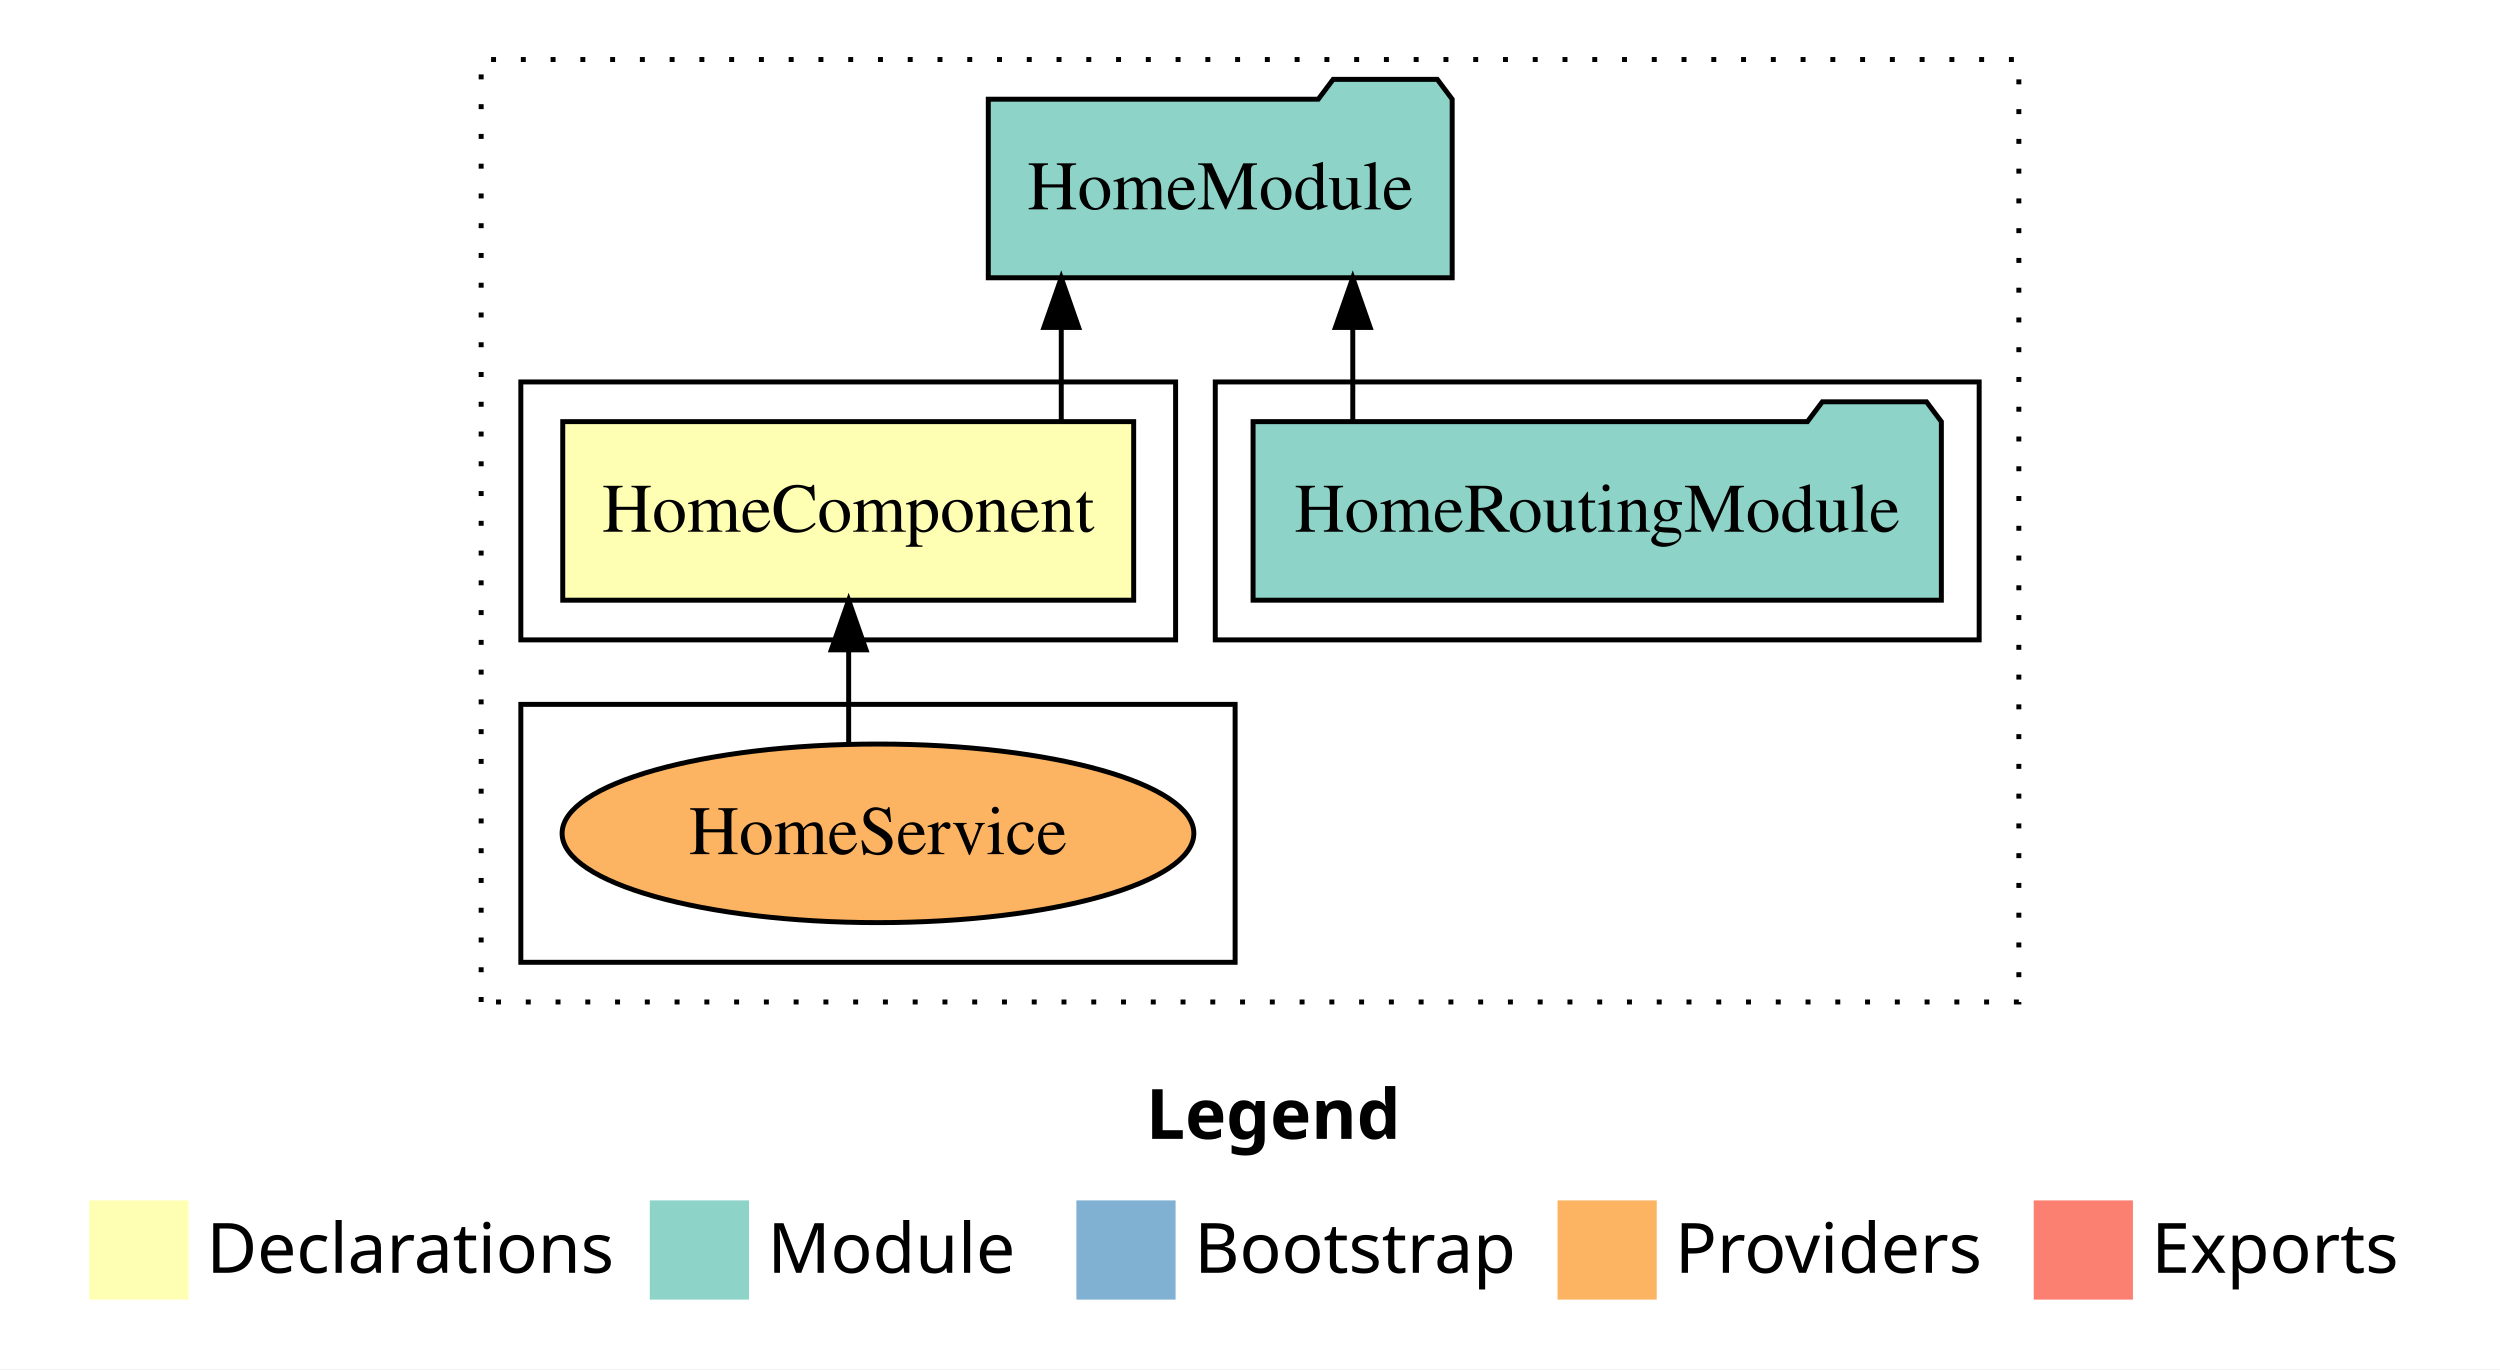
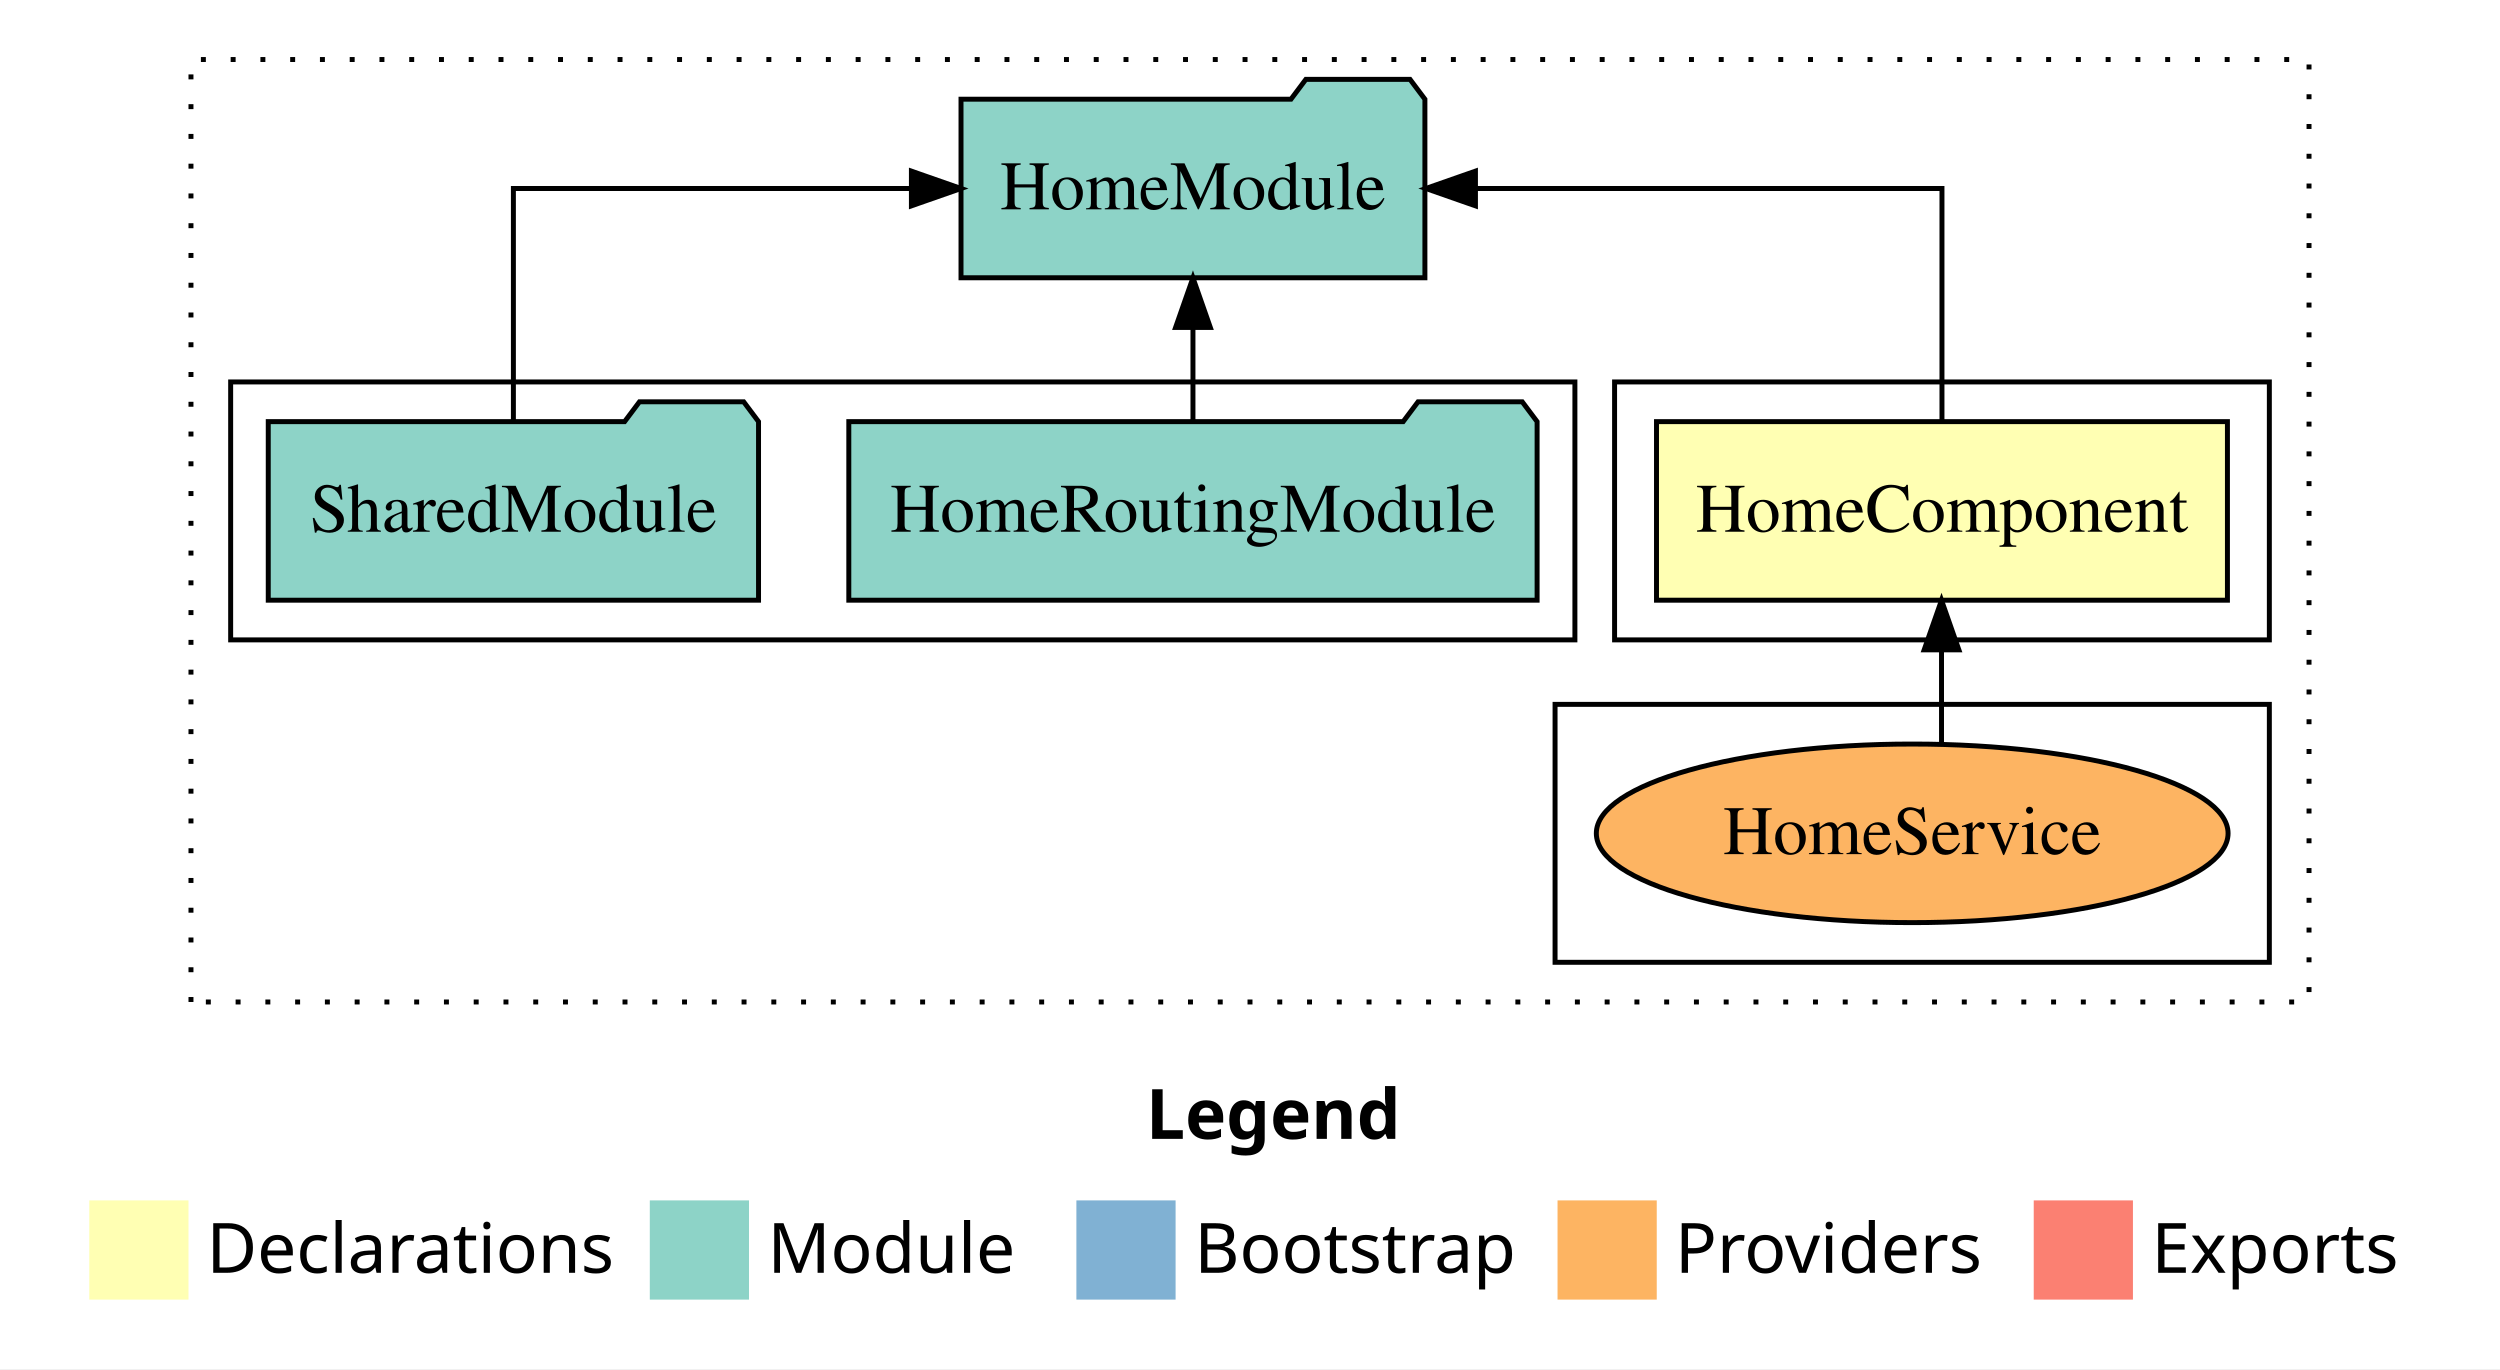
<svg xmlns="http://www.w3.org/2000/svg" width="504pt" height="276pt" viewBox="0.00 0.00 504.00 276.00">
  <g id="graph0" class="graph" transform="scale(1 1) rotate(0) translate(4 272)">
    <polygon fill="white" stroke="transparent" points="-4,4 -4,-272 500,-272 500,4 -4,4" />
    <text text-anchor="start" x="227.01" y="-42.4" font-family="sans-serif" font-weight="bold" font-size="14.00">Legend</text>
    <polygon fill="#ffffb3" stroke="transparent" points="14,-10 14,-30 34,-30 34,-10 14,-10" />
    <text text-anchor="start" x="37.63" y="-15.4" font-family="sans-serif" font-size="14.00">  Declarations</text>
    <polygon fill="#8dd3c7" stroke="transparent" points="127,-10 127,-30 147,-30 147,-10 127,-10" />
    <text text-anchor="start" x="150.73" y="-15.4" font-family="sans-serif" font-size="14.00">  Module</text>
    <polygon fill="#80b1d3" stroke="transparent" points="213,-10 213,-30 233,-30 233,-10 213,-10" />
    <text text-anchor="start" x="236.78" y="-15.4" font-family="sans-serif" font-size="14.00">  Bootstrap</text>
    <polygon fill="#fdb462" stroke="transparent" points="310,-10 310,-30 330,-30 330,-10 310,-10" />
    <text text-anchor="start" x="333.67" y="-15.4" font-family="sans-serif" font-size="14.00">  Providers</text>
    <polygon fill="#fb8072" stroke="transparent" points="406,-10 406,-30 426,-30 426,-10 406,-10" />
    <text text-anchor="start" x="429.73" y="-15.4" font-family="sans-serif" font-size="14.00">  Exports</text>
    <g id="clust1" class="cluster">
-       <polygon fill="none" stroke="black" stroke-dasharray="1,5" points="93,-70 93,-260 403,-260 403,-70 93,-70" />
+       <polygon fill="none" stroke="black" stroke-dasharray="1,5" points="34.5,-70 34.5,-260 461.5,-260 461.5,-70 34.5,-70" />
+     </g>
+     <g id="clust2" class="cluster">
+       <polygon fill="none" stroke="black" points="321.5,-143 321.5,-195 453.5,-195 453.5,-143 321.5,-143" />
+     </g>
+     <g id="clust3" class="cluster">
+       <polygon fill="none" stroke="black" points="309.5,-78 309.5,-130 453.5,-130 453.5,-78 309.5,-78" />
    </g>
    <g id="clust4" class="cluster">
-       <polygon fill="none" stroke="black" points="241,-143 241,-195 395,-195 395,-143 241,-143" />
-     </g>
-     <g id="clust2" class="cluster">
-       <polygon fill="none" stroke="black" points="101,-143 101,-195 233,-195 233,-143 101,-143" />
-     </g>
-     <g id="clust3" class="cluster">
-       <polygon fill="none" stroke="black" points="101,-78 101,-130 245,-130 245,-78 101,-78" />
+       <polygon fill="none" stroke="black" points="42.5,-143 42.5,-195 313.5,-195 313.5,-143 42.5,-143" />
    </g>
    <g id="node1" class="node">
-       <polygon fill="#ffffb3" stroke="black" points="224.55,-187 109.45,-187 109.45,-151 224.55,-151 224.55,-187" />
-       <text text-anchor="middle" x="167" y="-164.8" font-family="Times,serif" font-size="14.00">HomeComponent</text>
+       <polygon fill="#ffffb3" stroke="black" points="445.05,-187 329.95,-187 329.95,-151 445.05,-151 445.05,-187" />
+       <text text-anchor="middle" x="387.5" y="-164.8" font-family="Times,serif" font-size="14.00">HomeComponent</text>
    </g>
    <g id="node2" class="node">
-       <polygon fill="#8dd3c7" stroke="black" points="288.76,-252 285.76,-256 264.76,-256 261.76,-252 195.24,-252 195.24,-216 288.76,-216 288.76,-252" />
-       <text text-anchor="middle" x="242" y="-229.8" font-family="Times,serif" font-size="14.00">HomeModule</text>
+       <polygon fill="#8dd3c7" stroke="black" points="283.26,-252 280.26,-256 259.26,-256 256.26,-252 189.74,-252 189.74,-216 283.26,-216 283.26,-252" />
+       <text text-anchor="middle" x="236.5" y="-229.8" font-family="Times,serif" font-size="14.00">HomeModule</text>
    </g>
    <g id="edge1" class="edge">
-       <path fill="none" stroke="black" d="M209.95,-187.11C209.95,-187.11 209.95,-205.99 209.95,-205.99" />
-       <polygon fill="black" stroke="black" points="206.45,-205.99 209.95,-215.99 213.45,-205.99 206.45,-205.99" />
+       <path fill="none" stroke="black" d="M387.5,-187.11C387.5,-206.34 387.5,-234 387.5,-234 387.5,-234 293.45,-234 293.45,-234" />
+       <polygon fill="black" stroke="black" points="293.45,-230.5 283.45,-234 293.45,-237.5 293.45,-230.5" />
    </g>
    <g id="node3" class="node">
-       <ellipse fill="#fdb462" stroke="black" cx="173" cy="-104" rx="63.68" ry="18" />
-       <text text-anchor="middle" x="173" y="-99.8" font-family="Times,serif" font-size="14.00">HomeService</text>
+       <ellipse fill="#fdb462" stroke="black" cx="381.5" cy="-104" rx="63.68" ry="18" />
+       <text text-anchor="middle" x="381.5" y="-99.8" font-family="Times,serif" font-size="14.00">HomeService</text>
    </g>
    <g id="edge2" class="edge">
-       <path fill="none" stroke="black" d="M167.09,-122.11C167.09,-122.11 167.09,-140.99 167.09,-140.99" />
-       <polygon fill="black" stroke="black" points="163.59,-140.99 167.09,-150.99 170.59,-140.99 163.59,-140.99" />
+       <path fill="none" stroke="black" d="M387.41,-122.11C387.41,-122.11 387.41,-140.99 387.41,-140.99" />
+       <polygon fill="black" stroke="black" points="383.91,-140.99 387.41,-150.99 390.91,-140.99 383.91,-140.99" />
    </g>
    <g id="node4" class="node">
-       <polygon fill="#8dd3c7" stroke="black" points="387.38,-187 384.38,-191 363.38,-191 360.38,-187 248.62,-187 248.62,-151 387.38,-151 387.38,-187" />
-       <text text-anchor="middle" x="318" y="-164.8" font-family="Times,serif" font-size="14.00">HomeRoutingModule</text>
+       <polygon fill="#8dd3c7" stroke="black" points="305.88,-187 302.88,-191 281.88,-191 278.88,-187 167.12,-187 167.12,-151 305.88,-151 305.88,-187" />
+       <text text-anchor="middle" x="236.5" y="-164.8" font-family="Times,serif" font-size="14.00">HomeRoutingModule</text>
    </g>
    <g id="edge3" class="edge">
-       <path fill="none" stroke="black" d="M268.72,-187.11C268.72,-187.11 268.72,-205.99 268.72,-205.99" />
-       <polygon fill="black" stroke="black" points="265.22,-205.99 268.72,-215.99 272.22,-205.99 265.22,-205.99" />
+       <path fill="none" stroke="black" d="M236.5,-187.11C236.5,-187.11 236.5,-205.99 236.5,-205.99" />
+       <polygon fill="black" stroke="black" points="233,-205.99 236.5,-215.99 240,-205.99 233,-205.99" />
+     </g>
+     <g id="node5" class="node">
+       <polygon fill="#8dd3c7" stroke="black" points="148.92,-187 145.92,-191 124.92,-191 121.92,-187 50.08,-187 50.08,-151 148.92,-151 148.92,-187" />
+       <text text-anchor="middle" x="99.5" y="-164.8" font-family="Times,serif" font-size="14.00">SharedModule</text>
+     </g>
+     <g id="edge4" class="edge">
+       <path fill="none" stroke="black" d="M99.5,-187.11C99.5,-206.34 99.5,-234 99.5,-234 99.5,-234 179.74,-234 179.74,-234" />
+       <polygon fill="black" stroke="black" points="179.74,-237.5 189.74,-234 179.74,-230.5 179.74,-237.5" />
    </g>
  </g>
</svg>
